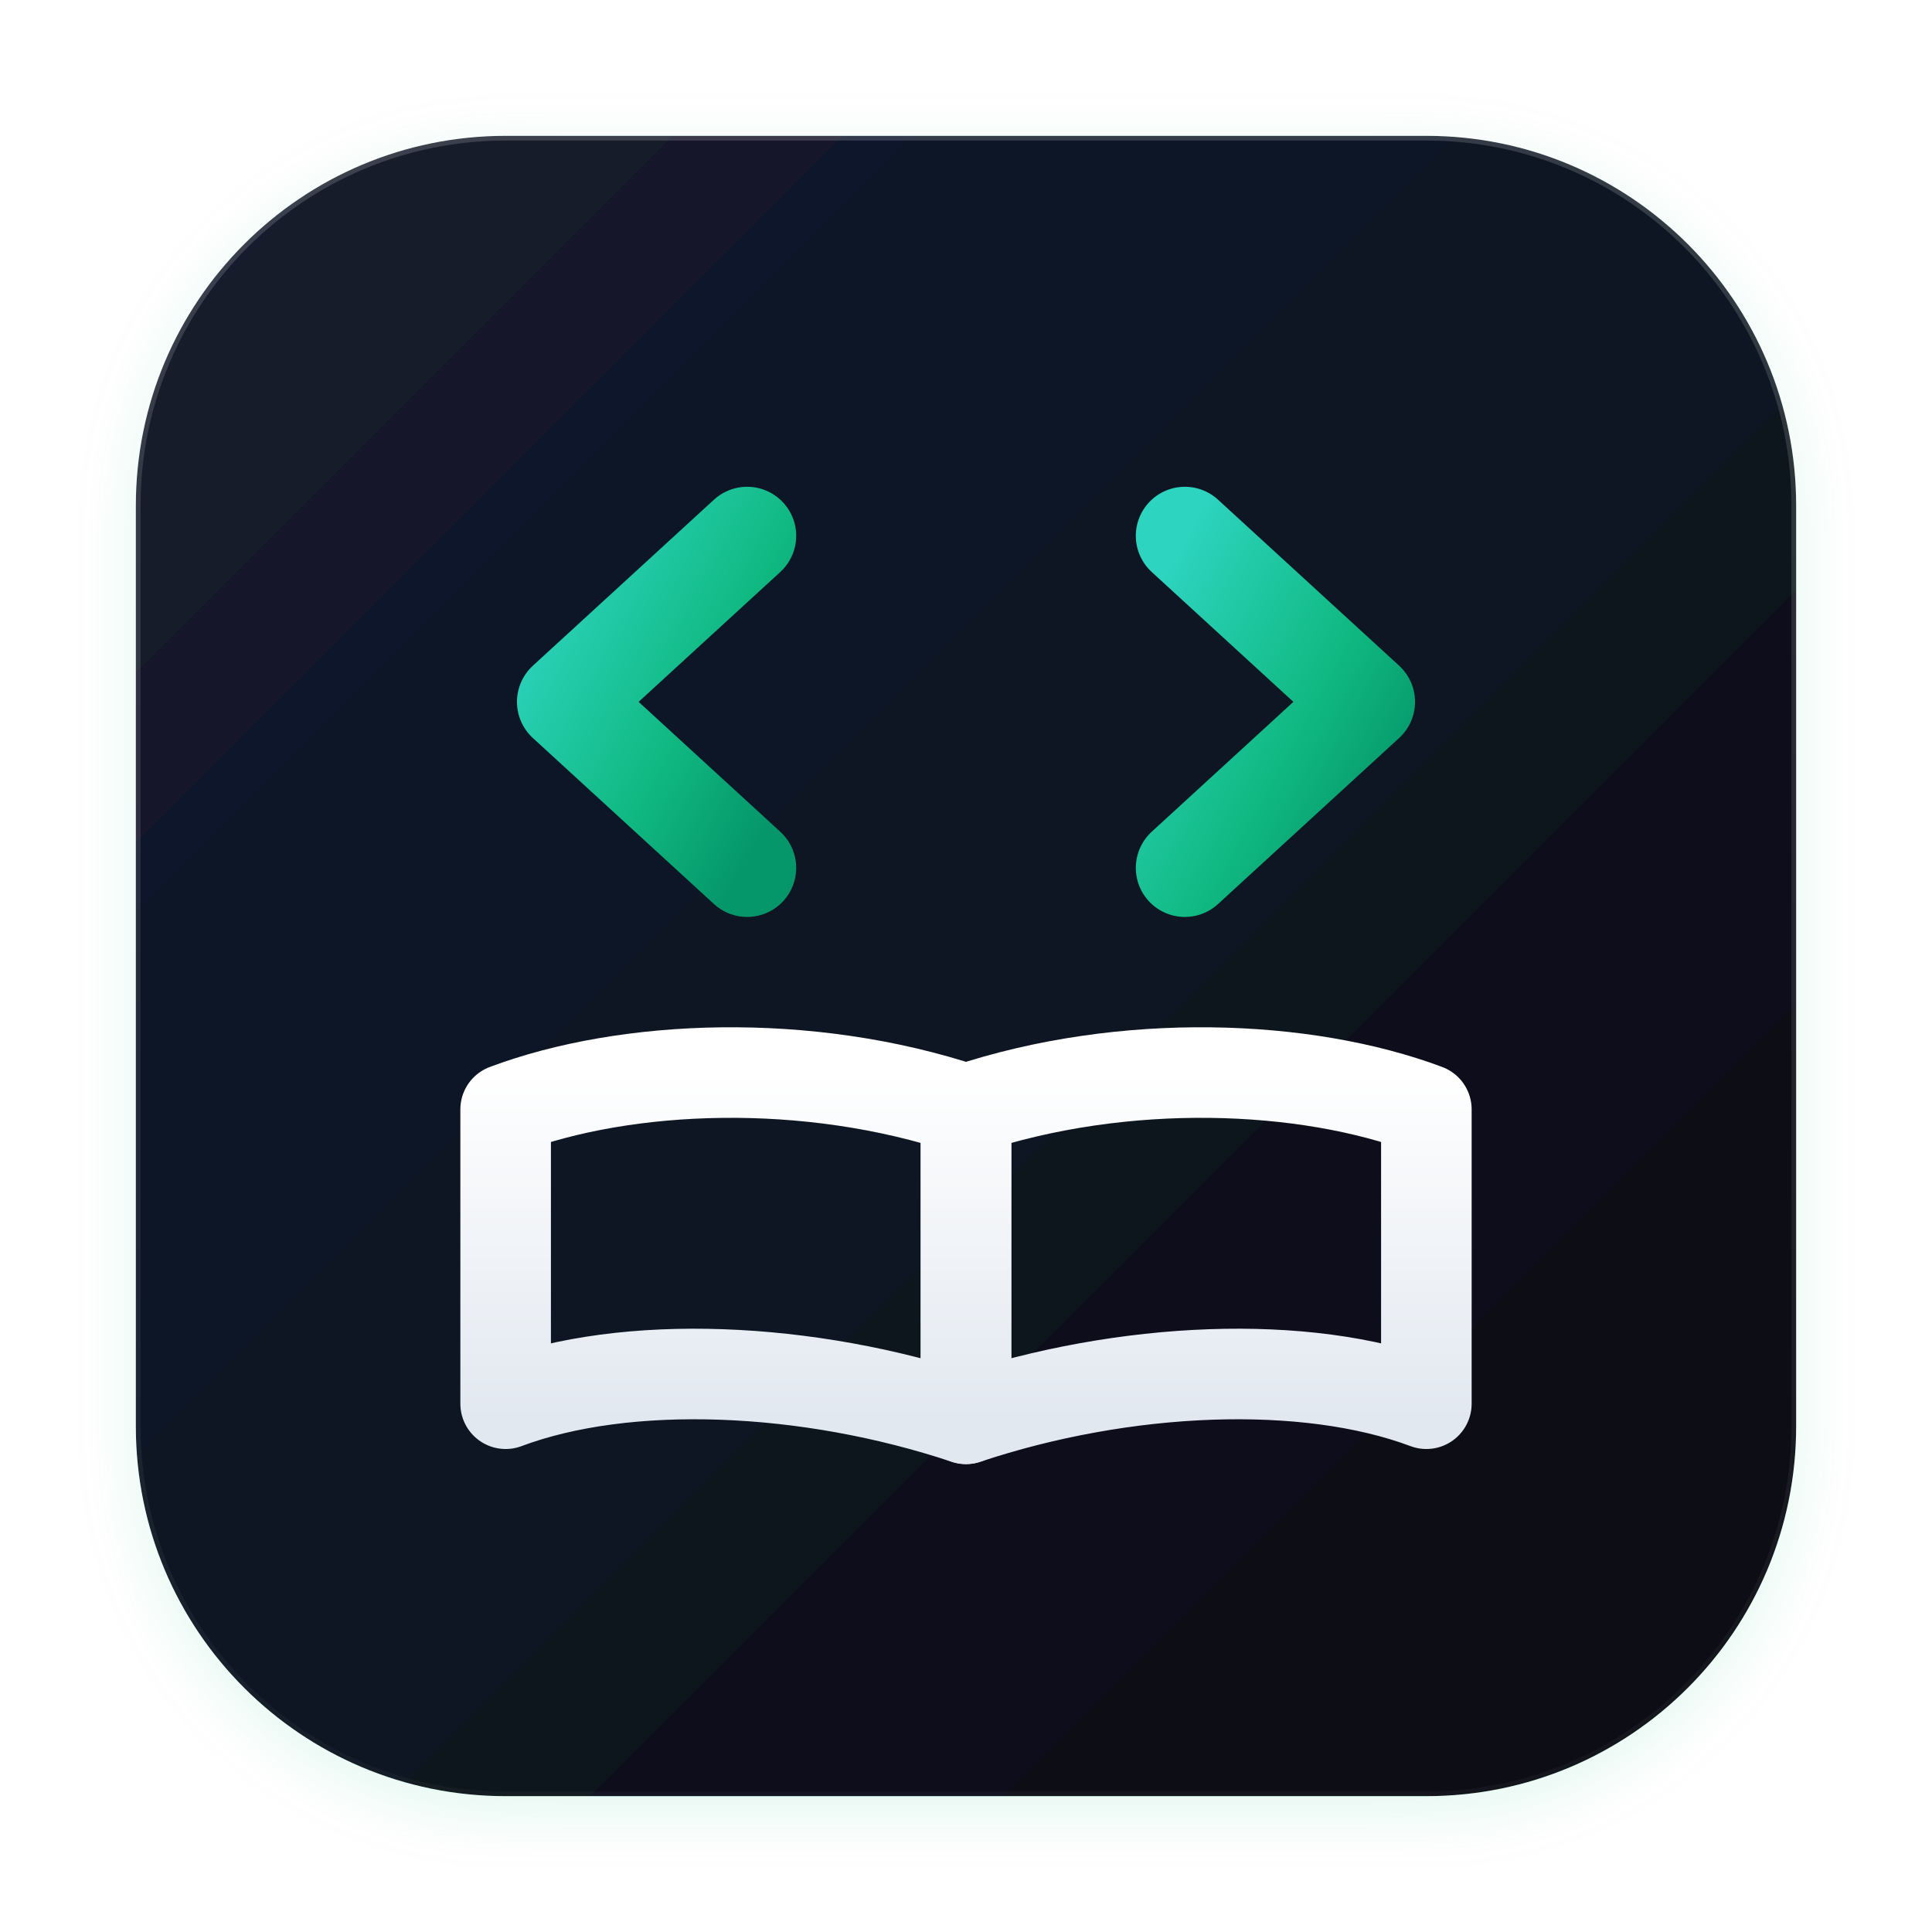
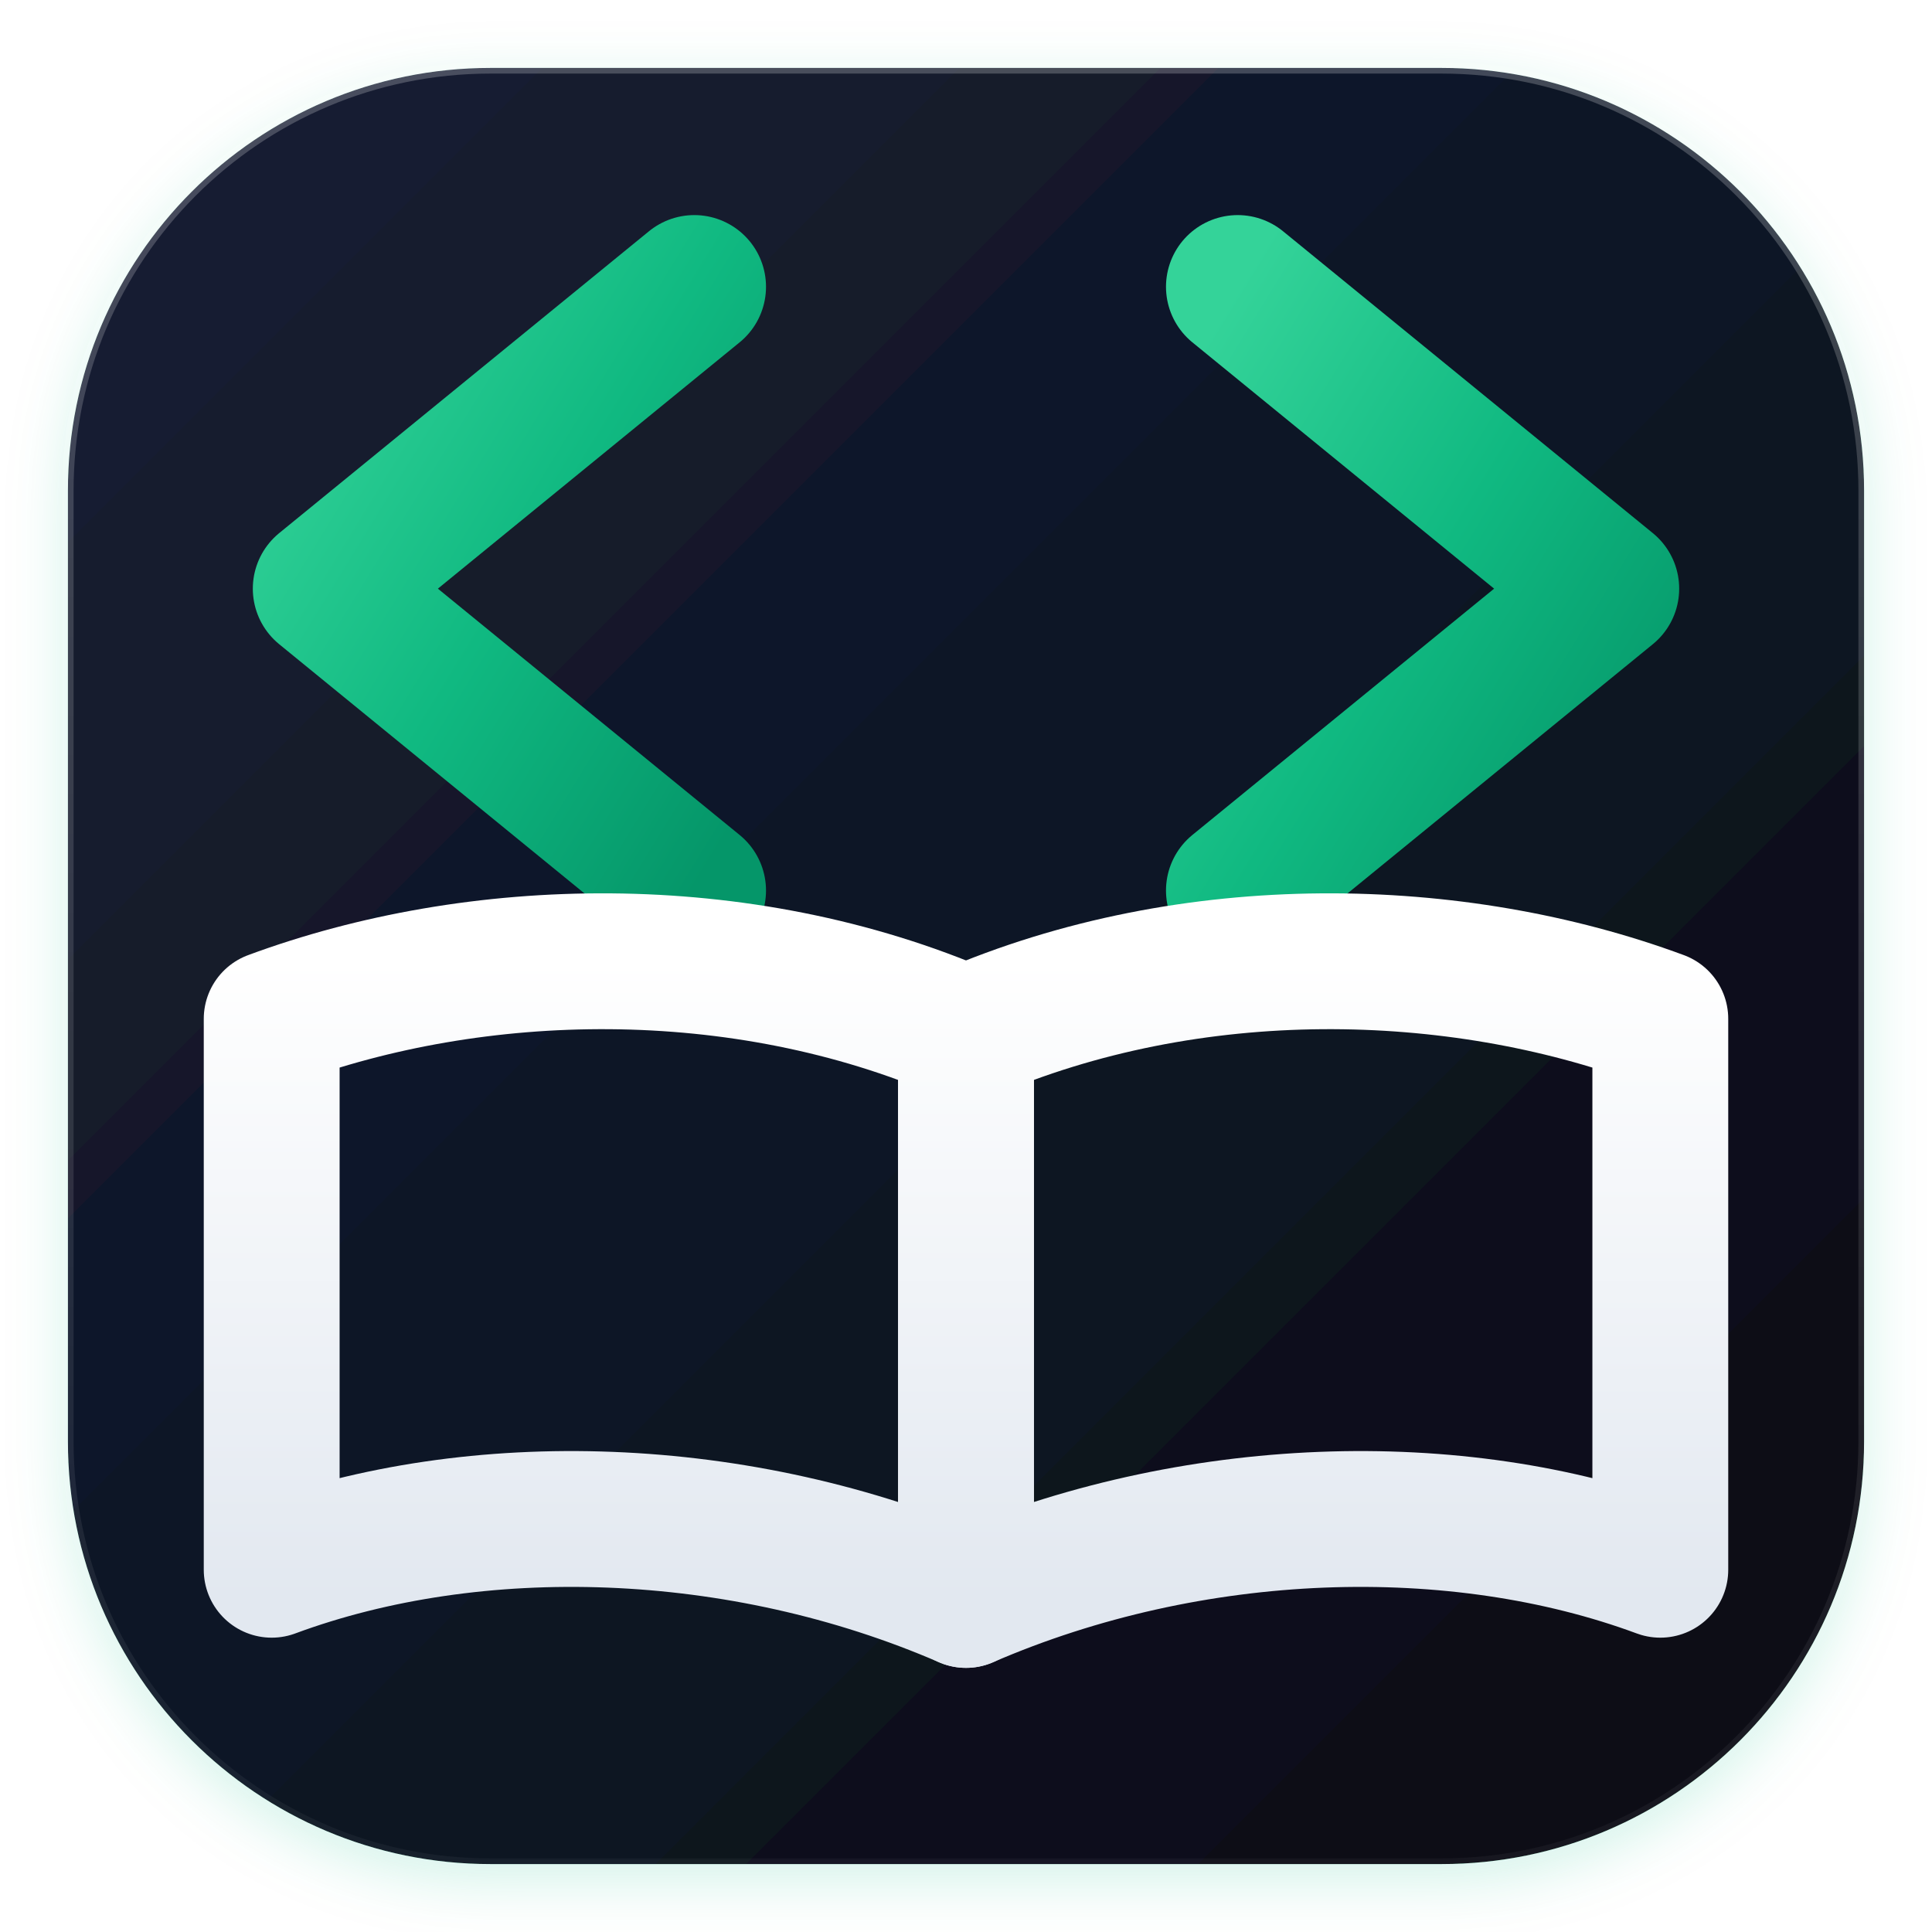
<svg xmlns="http://www.w3.org/2000/svg" viewBox="0 0 512 512" width="512" height="512">
  <defs>
    <linearGradient id="gritx-bg" x1="0%" y1="0%" x2="100%" y2="100%">
-       <stop offset="0%" stop-color="#141c2e" />
-       <stop offset="50%" stop-color="#0e1422" />
-       <stop offset="100%" stop-color="#080b12" />
+       <stop offset="0%" stop-color="#161f33" />
+       <stop offset="50%" stop-color="#0f1626" />
+       <stop offset="100%" stop-color="#070a12" />
    </linearGradient>
    <linearGradient id="gritx-accent" x1="0%" y1="0%" x2="100%" y2="100%">
-       <stop offset="0%" stop-color="#2dd4bf" />
-       <stop offset="60%" stop-color="#10b981" />
+       <stop offset="0%" stop-color="#34d399" />
+       <stop offset="50%" stop-color="#10b981" />
      <stop offset="100%" stop-color="#059669" />
    </linearGradient>
    <linearGradient id="gritx-book" x1="0%" y1="0%" x2="0%" y2="100%">
      <stop offset="0%" stop-color="#ffffff" />
      <stop offset="100%" stop-color="#e2e8f0" />
    </linearGradient>
    <filter id="soft-shadow" x="-20%" y="-20%" width="140%" height="140%">
-       <feDropShadow dx="0" dy="16" stdDeviation="24" flood-color="#000000" flood-opacity="0.45" />
-       <feDropShadow dx="0" dy="4" stdDeviation="8" flood-color="#10b981" flood-opacity="0.12" />
+       <feDropShadow dx="0" dy="12" stdDeviation="18" flood-color="#000000" flood-opacity="0.5" />
+       <feDropShadow dx="0" dy="4" stdDeviation="8" flood-color="#10b981" flood-opacity="0.18" />
    </filter>
    <linearGradient id="border-glow" x1="0%" y1="0%" x2="0%" y2="100%">
-       <stop offset="0%" stop-color="rgba(255, 255, 255, 0.16)" />
-       <stop offset="100%" stop-color="rgba(255, 255, 255, 0.03)" />
+       <stop offset="0%" stop-color="rgba(255, 255, 255, 0.22)" />
+       <stop offset="100%" stop-color="rgba(255, 255, 255, 0.04)" />
    </linearGradient>
  </defs>
-   <rect x="36" y="36" width="440" height="440" rx="98" ry="98" fill="url(#gritx-bg)" filter="url(#soft-shadow)" />
-   <rect x="36" y="36" width="440" height="440" rx="98" ry="98" fill="none" stroke="url(#border-glow)" stroke-width="2.5" />
-   <path d="M 198 142 L 150 186 L 198 230" fill="none" stroke="url(#gritx-accent)" stroke-width="26" stroke-linecap="round" stroke-linejoin="round" />
-   <path d="M 314 142 L 362 186 L 314 230" fill="none" stroke="url(#gritx-accent)" stroke-width="26" stroke-linecap="round" stroke-linejoin="round" />
-   <path d="M 256 294 C 214 280, 166 282, 134 294 L 134 372 C 166 360, 214 362, 256 376 Z" fill="none" stroke="url(#gritx-book)" stroke-width="24" stroke-linecap="round" stroke-linejoin="round" />
-   <path d="M 256 294 C 298 280, 346 282, 378 294 L 378 372 C 346 360, 298 362, 256 376 Z" fill="none" stroke="url(#gritx-book)" stroke-width="24" stroke-linecap="round" stroke-linejoin="round" />
-   <line x1="256" y1="294" x2="256" y2="376" stroke="url(#gritx-accent)" stroke-width="22" stroke-linecap="round" />
+   <rect x="18" y="18" width="476" height="476" rx="112" ry="112" fill="url(#gritx-bg)" filter="url(#soft-shadow)" />
+   <rect x="18" y="18" width="476" height="476" rx="112" ry="112" fill="none" stroke="url(#border-glow)" stroke-width="3" />
+   <path d="M 184 76 L 86 156 L 184 236" fill="none" stroke="url(#gritx-accent)" stroke-width="38" stroke-linecap="round" stroke-linejoin="round" />
+   <path d="M 328 76 L 426 156 L 328 236" fill="none" stroke="url(#gritx-accent)" stroke-width="38" stroke-linecap="round" stroke-linejoin="round" />
+   <path d="M 256 274 C 196 248, 126 250, 72 270 L 72 416 C 126 396, 196 398, 256 424 Z" fill="none" stroke="url(#gritx-book)" stroke-width="36" stroke-linecap="round" stroke-linejoin="round" />
+   <path d="M 256 274 C 316 248, 386 250, 440 270 L 440 416 C 386 396, 316 398, 256 424 Z" fill="none" stroke="url(#gritx-book)" stroke-width="36" stroke-linecap="round" stroke-linejoin="round" />
+   <line x1="256" y1="274" x2="256" y2="424" stroke="url(#gritx-accent)" stroke-width="32" stroke-linecap="round" />
</svg>
